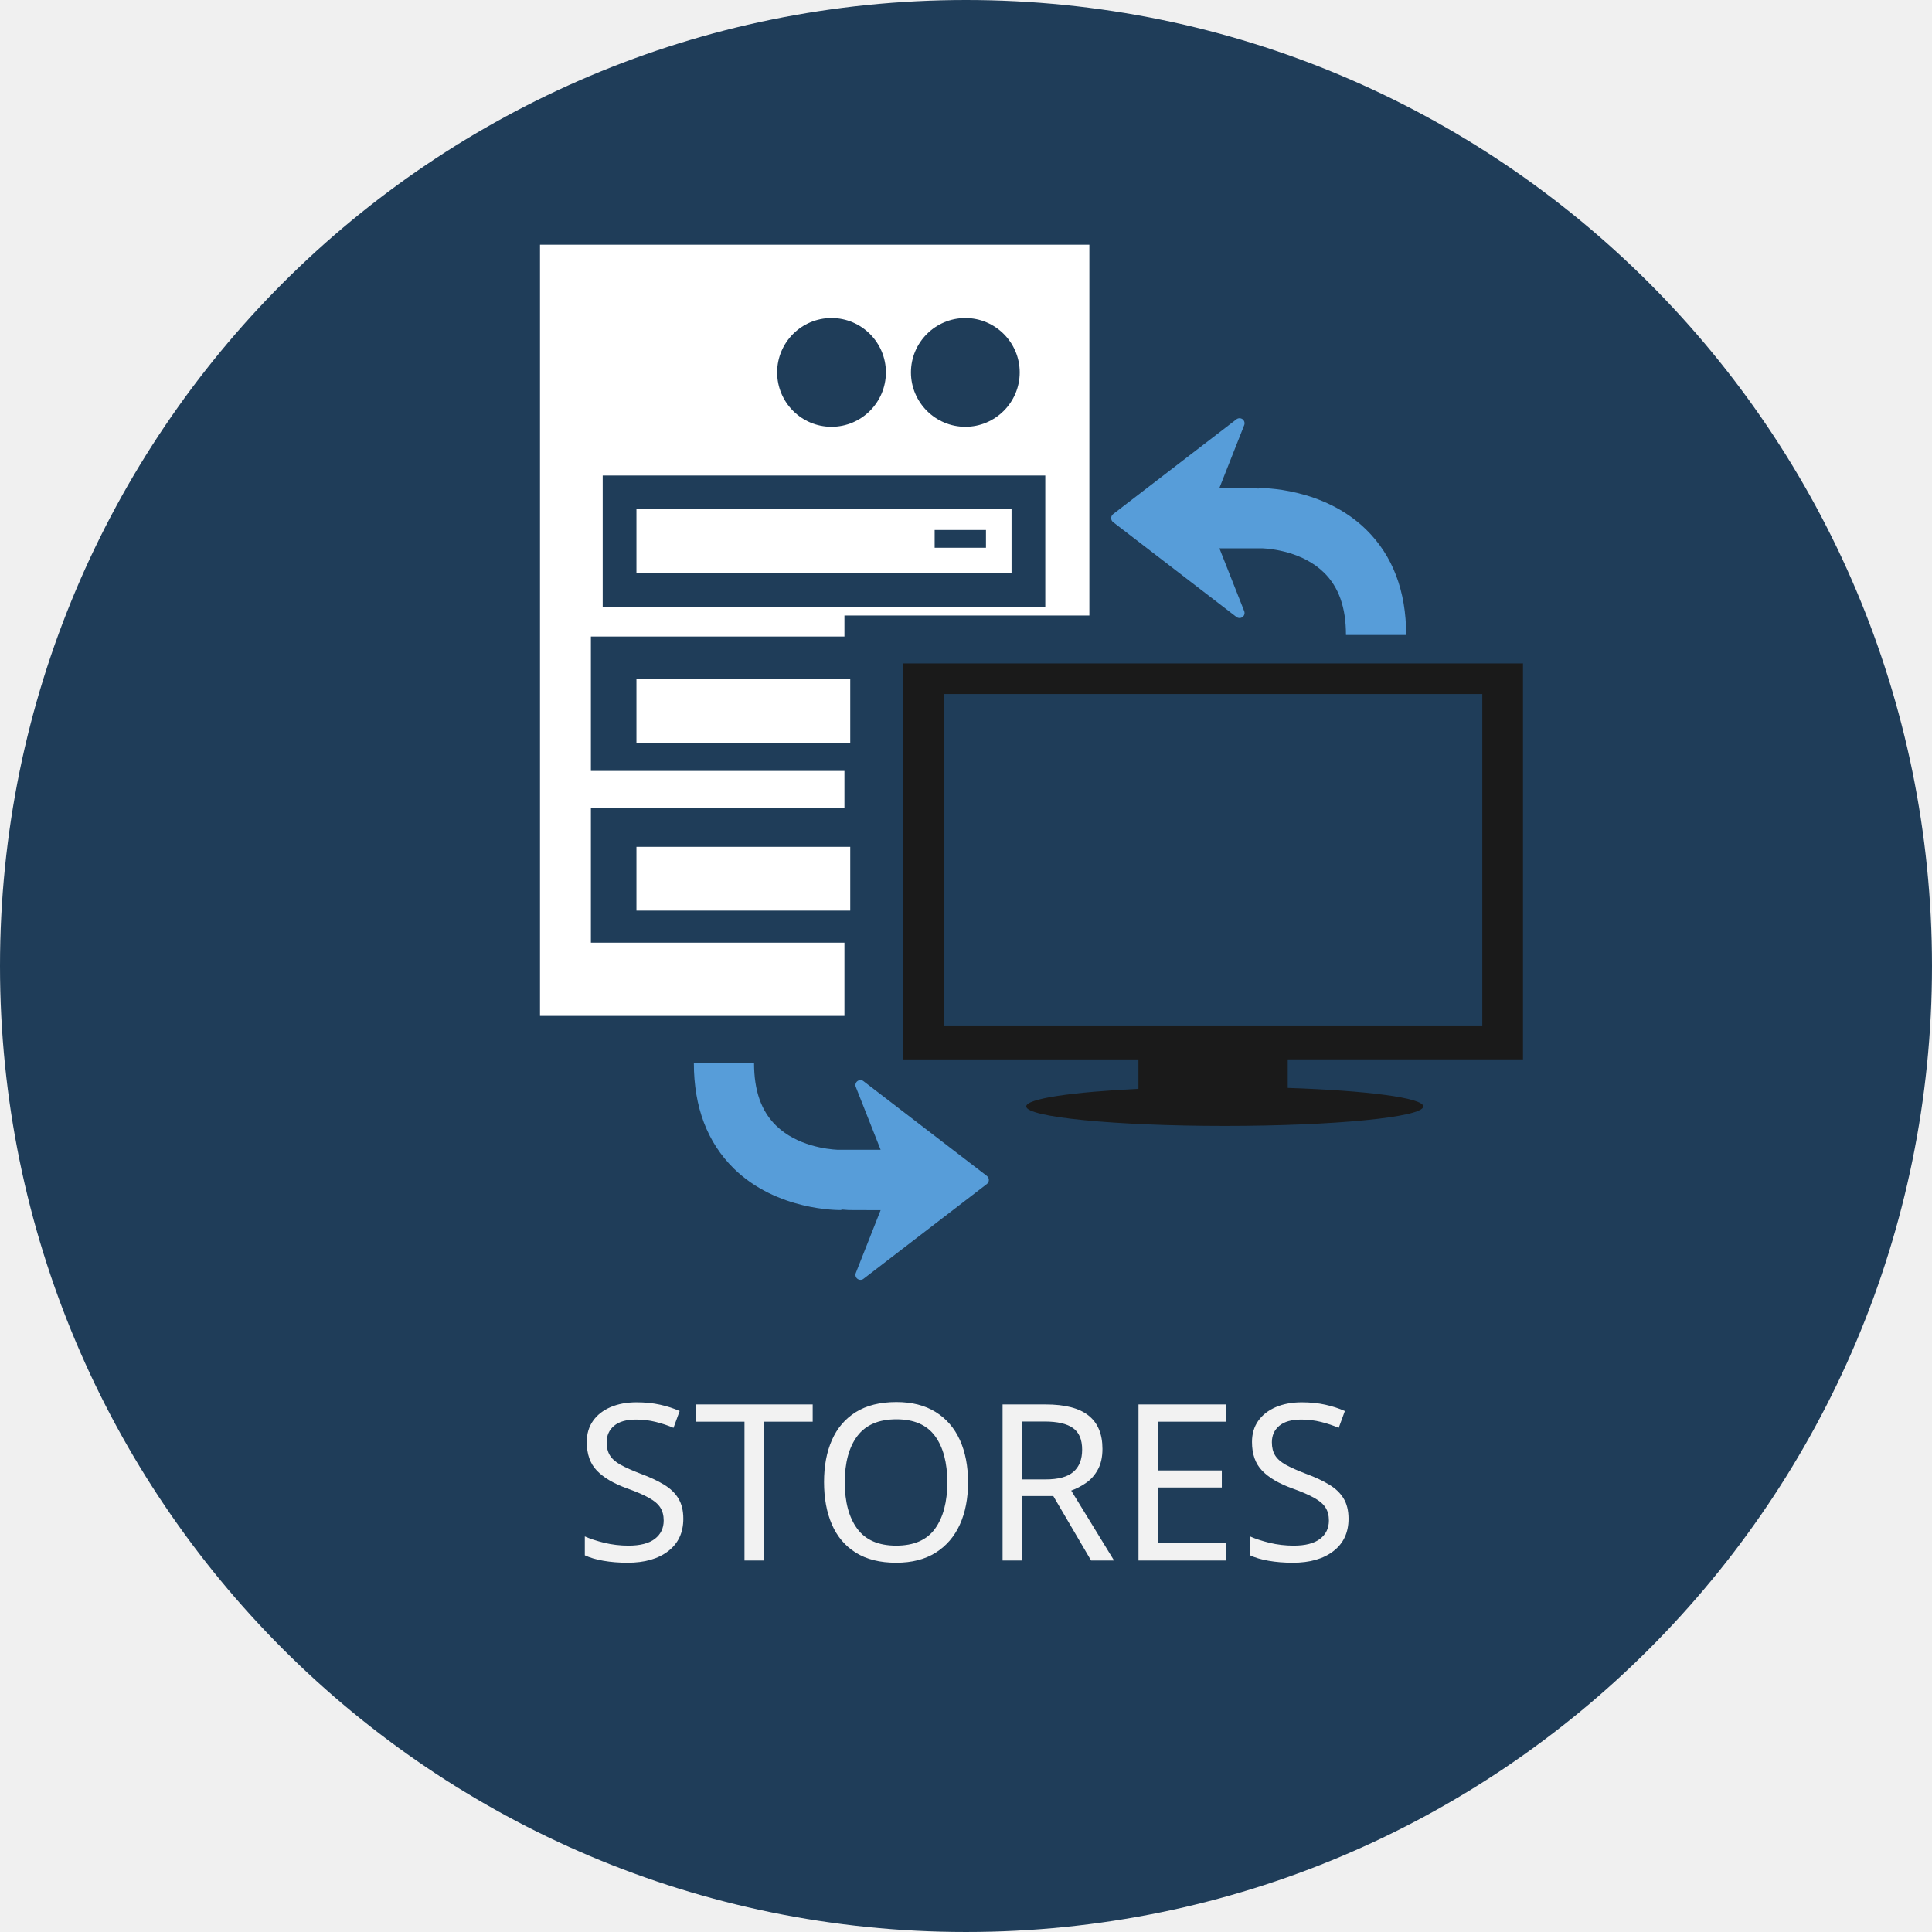
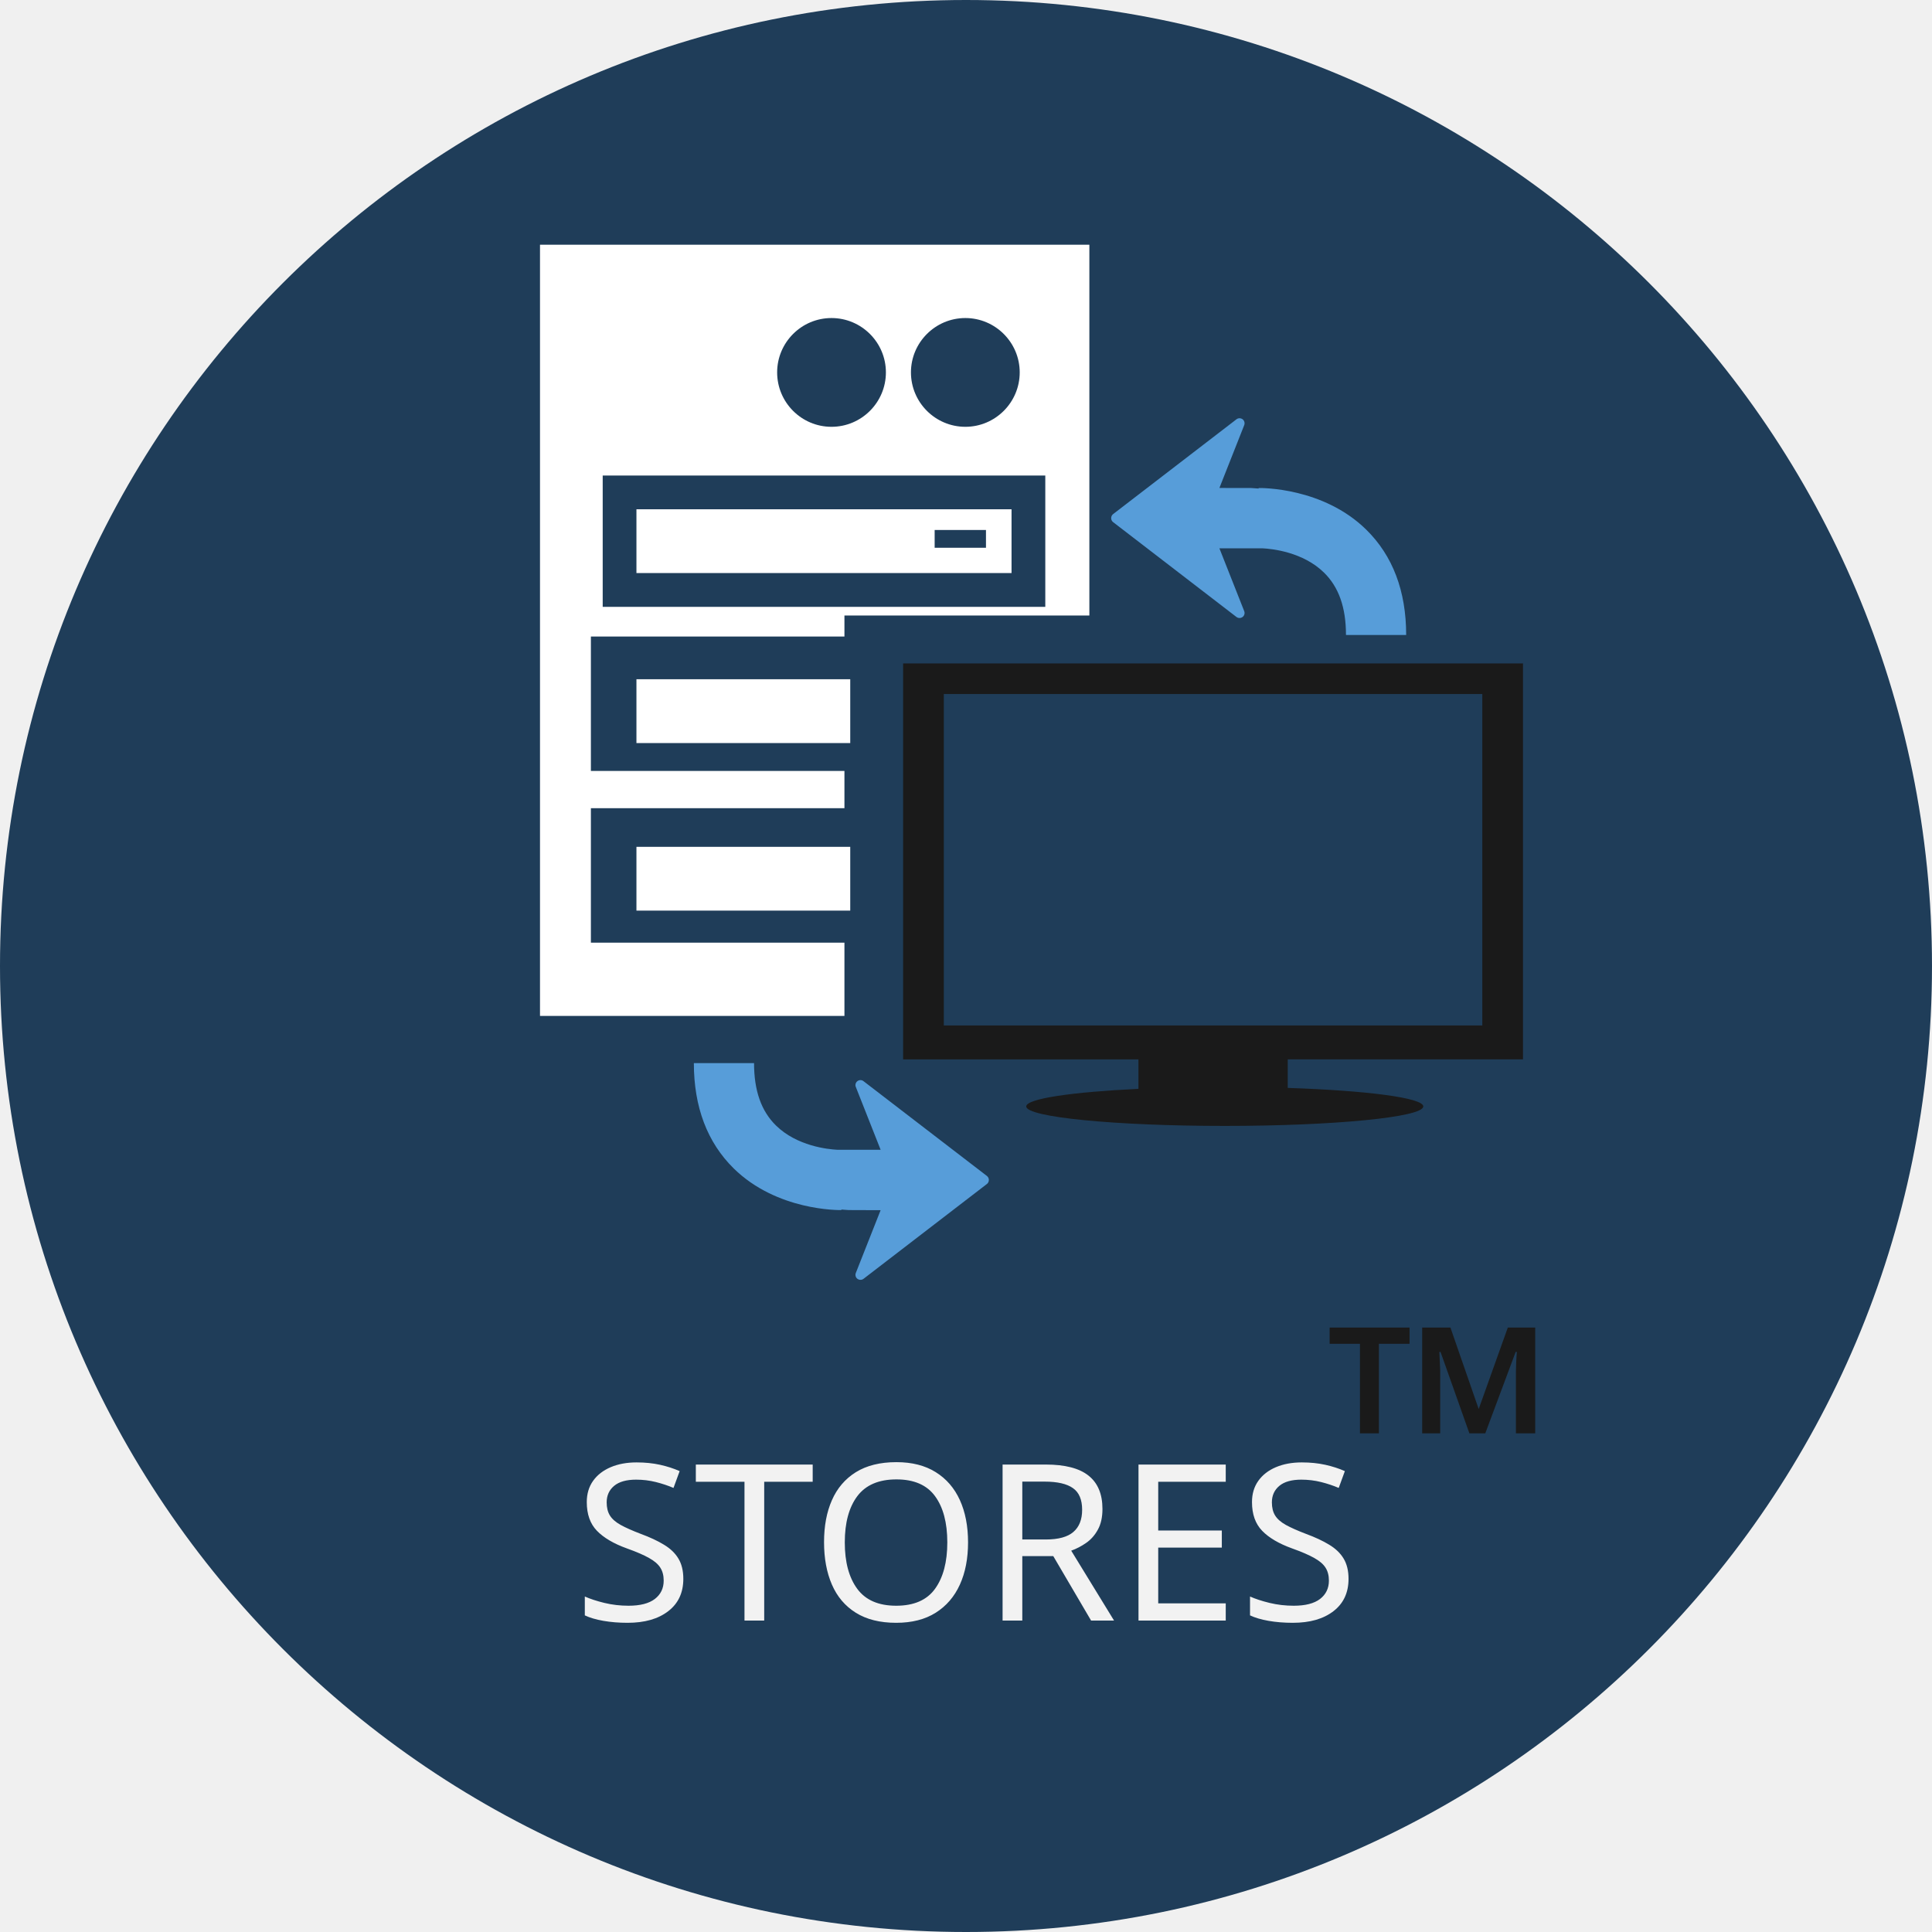
<svg xmlns="http://www.w3.org/2000/svg" version="1.1" id="Calque_1" x="0px" y="0px" width="353.637px" height="353.637px" viewBox="0 0 353.637 353.637" enable-background="new 0 0 353.637 353.637" xml:space="preserve">
-   <path fill="#1F3D59" d="M176.818,0C79.162,0,0,79.166,0,176.818c0,97.653,79.162,176.818,176.818,176.818  c97.649,0,176.818-79.165,176.818-176.818C353.637,79.166,274.468,0,176.818,0z" />
-   <text transform="matrix(1 0 0 1 104.9985 285.6348)" fill="#F2F2F2" font-family="'Lato-Semibold'" font-size="40">STORES</text>
+   <path fill="#1F3D59" d="M176.819,0C79.162,0,0,79.166,0,176.819c0,97.653,79.162,176.818,176.818,176.818  c97.649,0,176.818-79.165,176.818-176.818C353.637,79.166,274.468,0,176.819,0z" />
+   <text transform="matrix(1 0 0 1 104.9988 296.635)" fill="#F2F2F2" font-family="'Lato-Semibold'" font-size="40">STORES</text>
  <g>
-     <path fill="#FFFFFF" d="M116.496,166.679v-11.671h39.133v11.671H116.496z M155.629,136.01v-11.68h-39.133v11.68H155.629z    M154.567,185.958H98.843V44.793h100.557v67.873h-44.832v3.842h-46.41v24.606h46.41v6.819h-46.41v24.616h46.41V185.958z    M166.742,68.163c0,5.493,4.467,9.96,9.96,9.96c5.481,0,9.948-4.467,9.948-9.96c0-5.481-4.467-9.948-9.948-9.948   C171.209,58.215,166.742,62.682,166.742,68.163L166.742,68.163z M142.25,68.163c0,5.493,4.456,9.96,9.949,9.96   c5.492,0,9.958-4.467,9.958-9.96c0-5.481-4.466-9.948-9.958-9.948C146.706,58.215,142.25,62.682,142.25,68.163L142.25,68.163z    M110.318,111.08h81.014V87.046h-81.014V111.08z M116.496,93.223h68.658v11.67h-68.658V93.223z M171.081,100.265h9.394v-3.259   h-9.394V100.265z M156.259,194.73" />
+     <path fill="#FFFFFF" d="M116.496,166.679v-11.671h39.133v11.671H116.496z M155.629,136.01v-11.68h-39.133v11.68H155.629z    M154.568,185.958H98.843V44.793H199.4v67.873h-44.832v3.842h-46.41v24.606h46.41v6.819h-46.41v24.616h46.41V185.958z    M166.742,68.163c0,5.493,4.467,9.96,9.96,9.96c5.481,0,9.948-4.467,9.948-9.96c0-5.481-4.467-9.948-9.948-9.948   C171.209,58.215,166.742,62.682,166.742,68.163L166.742,68.163z M142.25,68.163c0,5.493,4.456,9.96,9.949,9.96   c5.492,0,9.958-4.467,9.958-9.96c0-5.481-4.466-9.948-9.958-9.948C146.706,58.215,142.25,62.682,142.25,68.163L142.25,68.163z    M110.319,111.08h81.014V87.046h-81.014V111.08z M116.496,93.223h68.658v11.67h-68.658V93.223z M171.081,100.265h9.394v-3.259   h-9.394V100.265z M156.259,194.731" />
  </g>
  <g>
    <path fill="#1A1A1A" d="M235.708,193.918v5.215c14.415,0.481,24.813,1.804,24.813,3.389c0,1.964-16.275,3.568-36.344,3.568   c-20.069,0-36.333-1.604-36.333-3.568c0-1.421,8.389-2.64,20.539-3.217v-5.387h-43.076v-72.484h113.466v72.473h-43.065V193.918z    M271.325,187.699v-60.665h-98.569v60.665H271.325z" />
  </g>
  <g>
-     <path fill="#579DD9" d="M226.323,112.933c0.331,0.246,0.79,0.256,1.122,0c0.33-0.246,0.448-0.684,0.299-1.068l-4.541-11.498h7.918   c1.73,0.085,7.384,0.673,11.23,4.445c2.704,2.65,4.019,6.38,4.019,11.413h11.018c0-8.036-2.457-14.522-7.319-19.288   c-7.887-7.737-19.193-7.62-19.686-7.609v0.097c-0.779-0.064-1.335-0.097-1.335-0.097l-5.845-0.011l4.541-11.498   c0.149-0.385,0.031-0.823-0.299-1.08c-0.172-0.118-0.364-0.182-0.556-0.182c-0.203,0-0.396,0.064-0.566,0.193l-22.58,17.354   c-0.225,0.181-0.353,0.449-0.353,0.737c0,0.289,0.128,0.556,0.353,0.727L226.323,112.933z M158.059,197.898   c-0.319-0.257-0.779-0.257-1.111-0.011c-0.33,0.246-0.458,0.695-0.299,1.069l4.542,11.499h-7.929   c-1.721-0.086-7.384-0.674-11.221-4.437c-2.704-2.649-4.018-6.389-4.018-11.423h-11.018c0,8.033,2.458,14.523,7.309,19.29   c7.897,7.746,19.203,7.618,19.695,7.607v-0.097c0.77,0.065,1.336,0.097,1.336,0.097l5.845,0.021l-4.542,11.499   c-0.148,0.383-0.031,0.823,0.299,1.067c0.172,0.126,0.364,0.183,0.557,0.183c0.203,0,0.396-0.057,0.566-0.193l22.58-17.354   c0.224-0.174,0.353-0.448,0.353-0.736c0-0.277-0.129-0.545-0.353-0.727L158.059,197.898z M158.059,197.898" />
+     <path fill="#579DD9" d="M226.323,112.933c0.331,0.246,0.79,0.256,1.122,0c0.33-0.246,0.448-0.684,0.299-1.068l-4.541-11.498h7.918   c1.73,0.085,7.384,0.673,11.23,4.445c2.704,2.65,4.019,6.38,4.019,11.413h11.018c0-8.036-2.457-14.522-7.319-19.288   c-7.887-7.737-19.193-7.62-19.686-7.609v0.097c-0.779-0.064-1.335-0.097-1.335-0.097l-5.845-0.011l4.541-11.498   c0.149-0.385,0.031-0.823-0.299-1.08c-0.172-0.118-0.364-0.182-0.556-0.182c-0.203,0-0.396,0.064-0.566,0.193l-22.58,17.354   c-0.225,0.181-0.353,0.449-0.353,0.737c0,0.289,0.128,0.556,0.353,0.727L226.323,112.933z M158.059,197.899   c-0.319-0.257-0.779-0.257-1.111-0.011c-0.33,0.246-0.458,0.695-0.299,1.069l4.542,11.499h-7.929   c-1.721-0.086-7.384-0.674-11.221-4.437c-2.704-2.649-4.018-6.389-4.018-11.423h-11.018c0,8.033,2.458,14.523,7.309,19.29   c7.897,7.746,19.203,7.618,19.695,7.607v-0.097c0.77,0.065,1.336,0.097,1.336,0.097l5.845,0.021l-4.542,11.499   c-0.148,0.383-0.031,0.823,0.299,1.067c0.172,0.126,0.364,0.183,0.557,0.183c0.203,0,0.396-0.057,0.566-0.193l22.58-17.354   c0.224-0.174,0.353-0.448,0.353-0.736c0-0.277-0.129-0.545-0.353-0.727L158.059,197.899z M158.059,197.899" />
  </g>
+   <text transform="matrix(1 0 0 1 242.4446 282.2708)" fill="#1A1A1A" font-family="'Lato-Medium'" font-size="55">™</text>
</svg>
